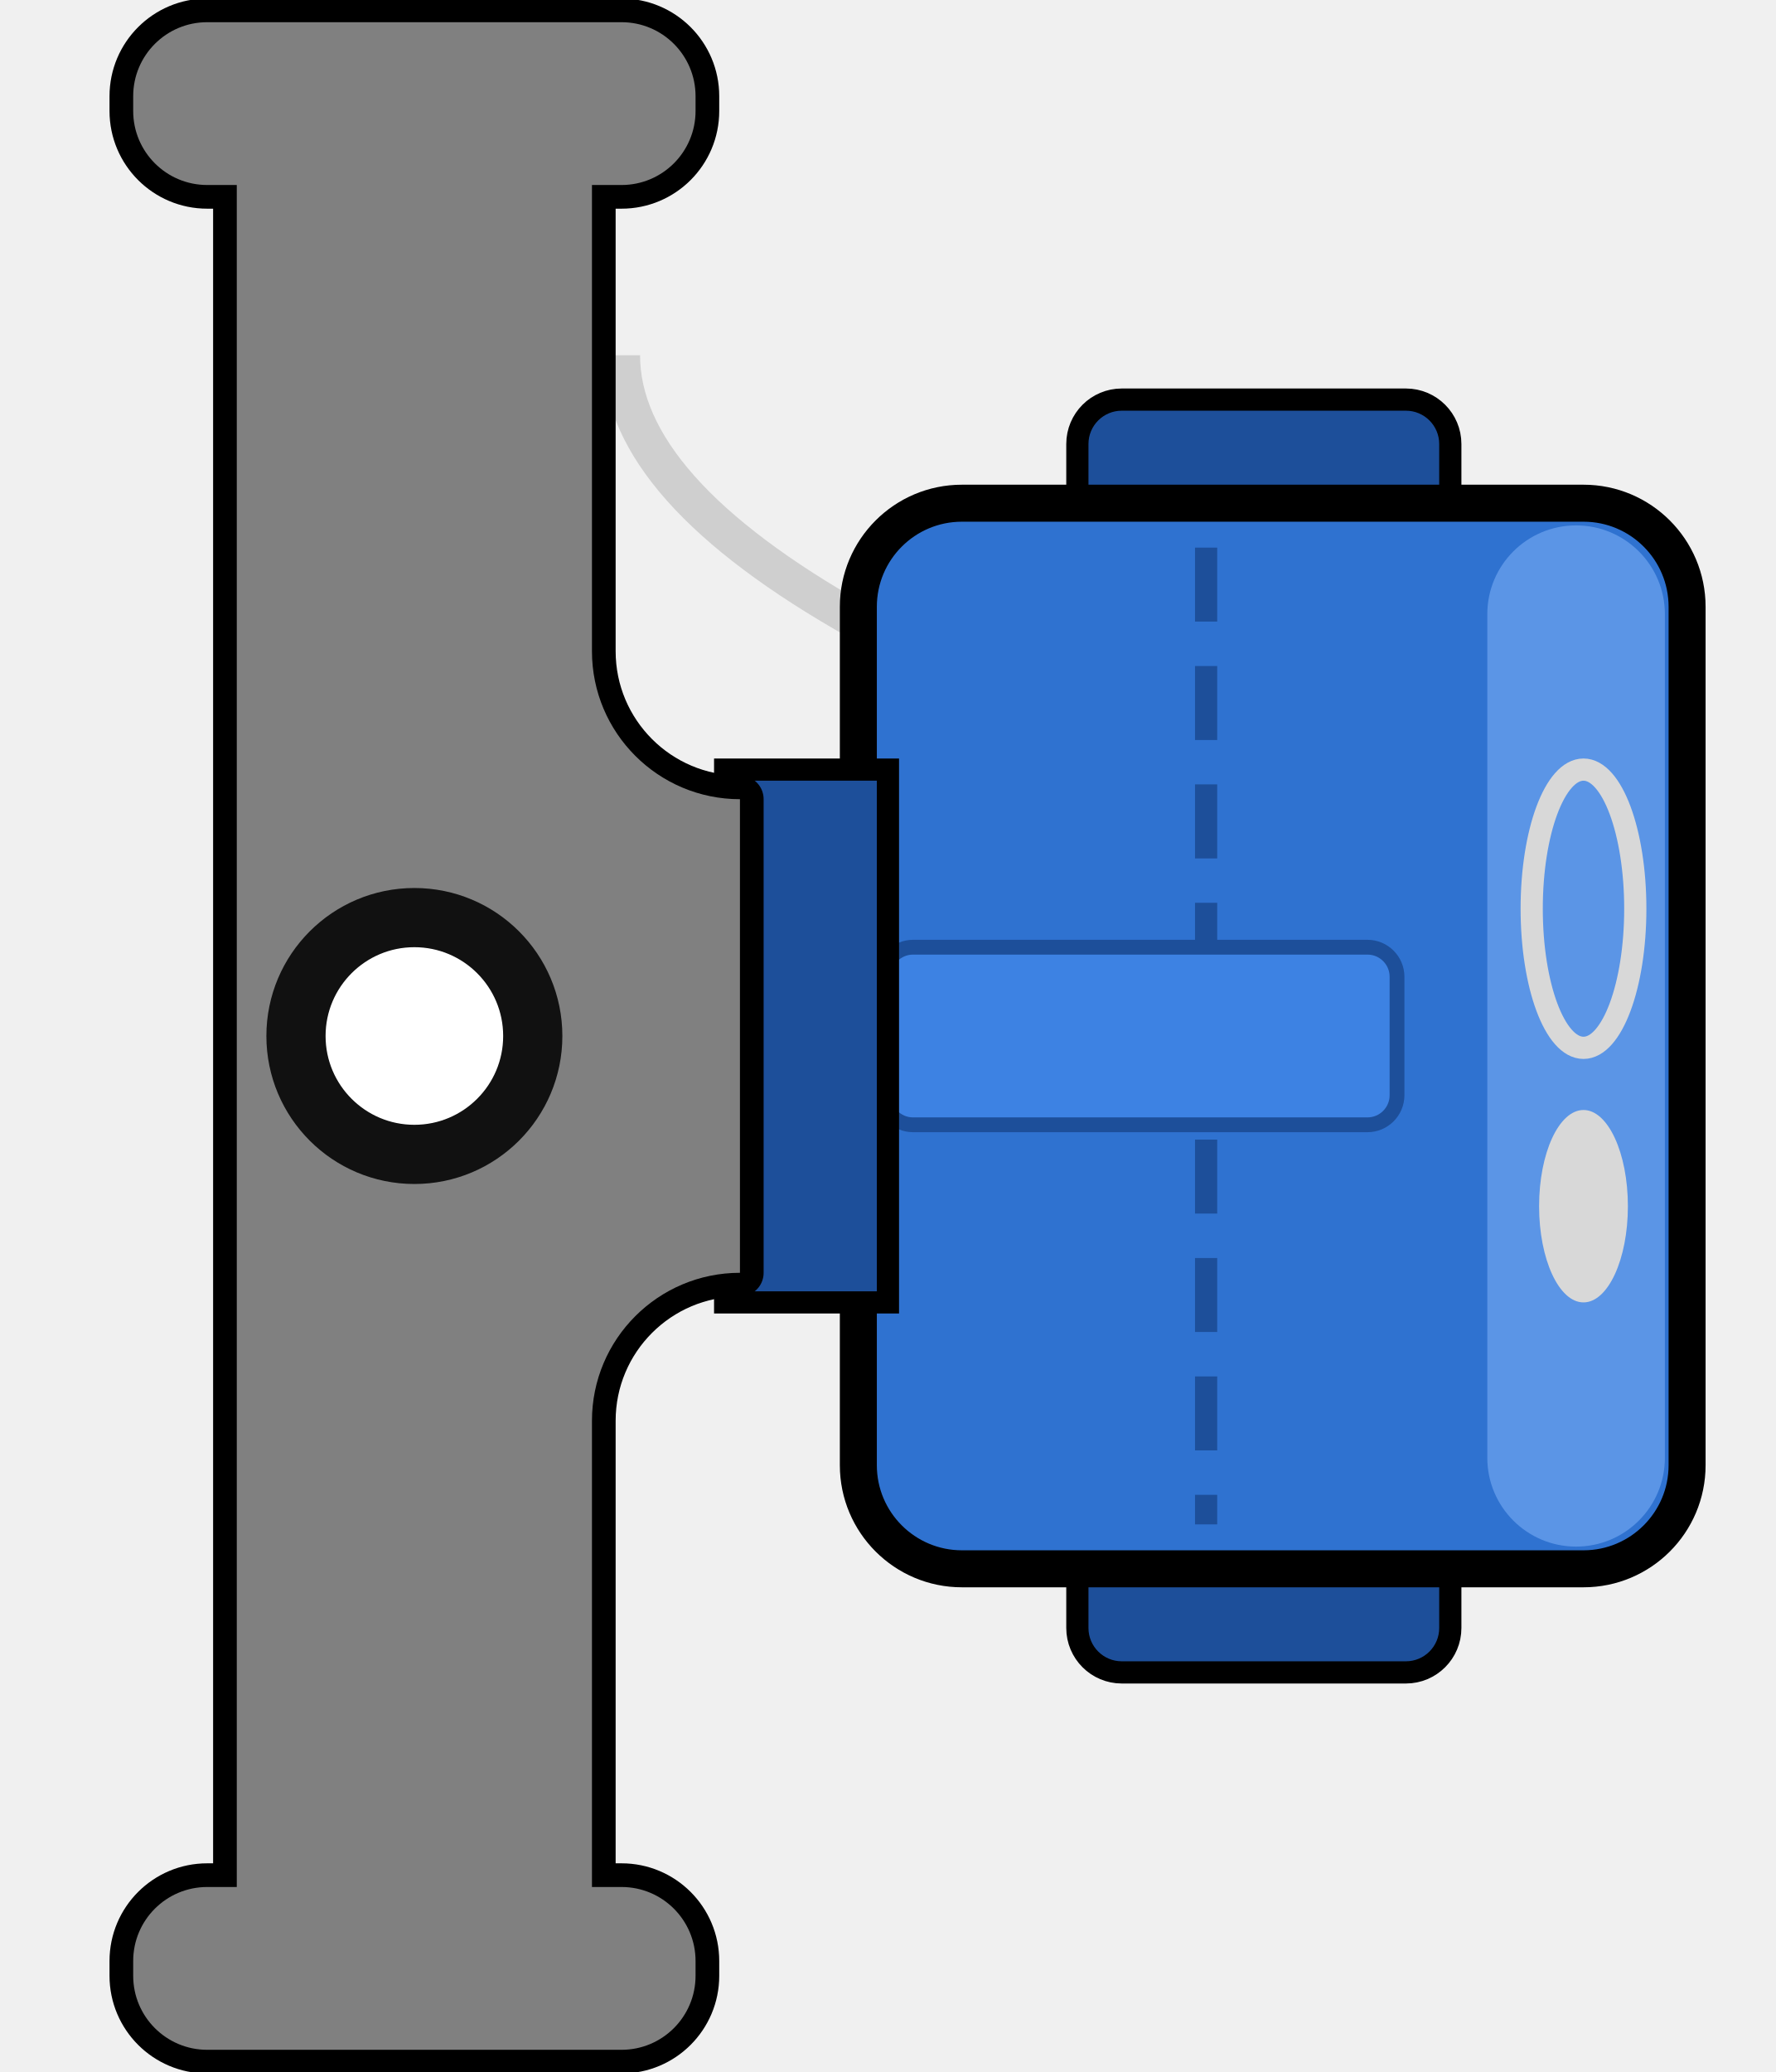
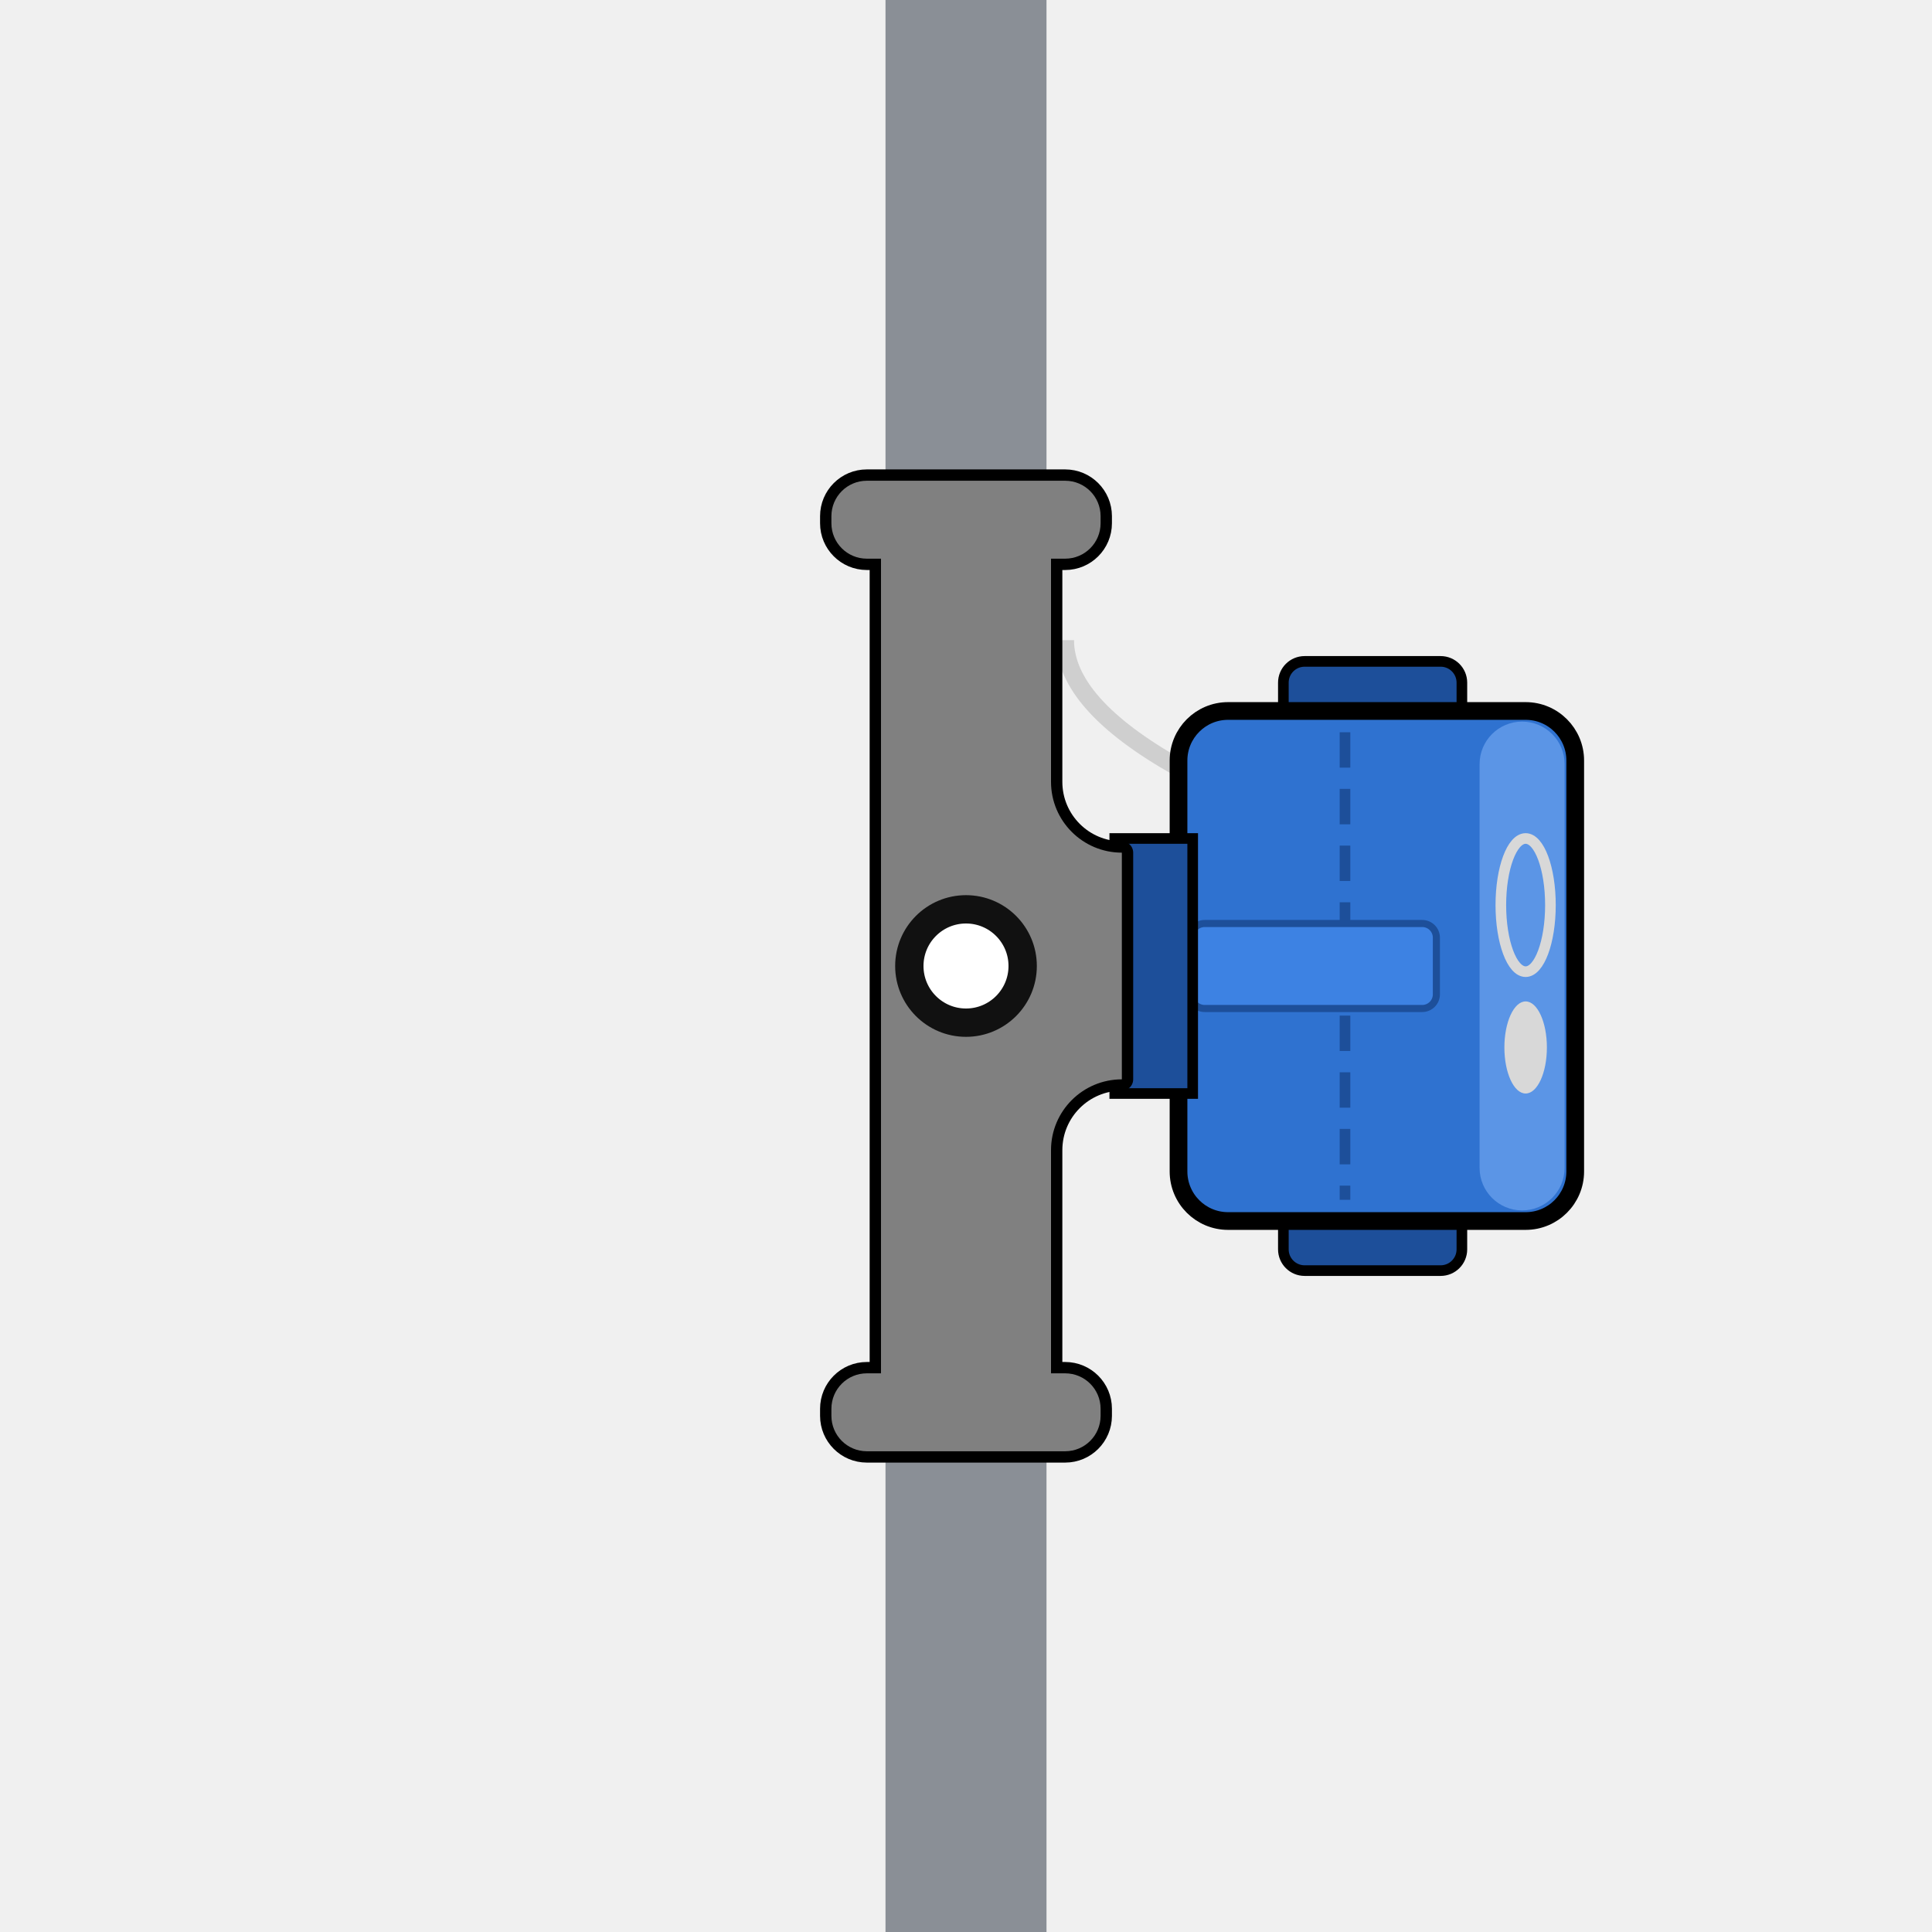
- <svg xmlns="http://www.w3.org/2000/svg" viewBox="0 0 120 140">
-   <g transform="translate(120 0) rotate(90)">
-     <path d="M42 62 Q33.0 78 24 78" fill="none" stroke="#cfcfcf" stroke-width="2.5" />
-     <rect x="27" y="22" width="86" height="25.2" rx="3" fill="#1d4f9a" stroke="#000" stroke-width="1.5" />
-     <rect x="34" y="6" width="72" height="56" rx="7" fill="#2f72d0" stroke="#000" stroke-width="2.5" />
-     <rect x="35.5" y="7.5" width="69" height="12" rx="6" fill="#5b95e6" />
-     <ellipse cx="61.4" cy="13" rx="9.4" ry="3.5" fill="none" stroke="#d8d8d8" stroke-width="1.5" />
-     <ellipse cx="81.5" cy="13" rx="6.5" ry="3" fill="#d8d8d8" />
-     <path d="M37 38.5 H103" stroke="#1d4f9a" stroke-width="1.5" stroke-dasharray="5 3" />
-     <rect x="64.0" y="25.6" width="12" height="34.7" rx="2" fill="#3d82e3" stroke="#1d4f9a" stroke-width="1" />
-     <rect x="52" y="60" width="36" height="11" fill="#1d4f9a" stroke="#000" stroke-width="1.5" />
-     <g fill="#000" stroke="#000" stroke-width="3.2" stroke-linejoin="round">
-       <path d="M12 80 H44 A10 10 0 0 0 54 70 H86 A10 10 0 0 0 96 80 H128 V104 H12 Z" />
-       <rect x="0" y="-19" width="11" height="38" rx="5" transform="translate(1.50 92.00) rotate(0.00)" />
-       <rect x="0" y="-19" width="11" height="38" rx="5" transform="translate(138.50 92.00) rotate(180.00)" />
+ <svg xmlns="http://www.w3.org/2000/svg" viewBox="0 0 300 300" data-valve-standard="1">
+   <rect x="137.5" y="0" width="25" height="74" fill="#8a8f96" />
+   <rect x="137.5" y="226" width="25" height="74" fill="#8a8f96" />
+   <g transform="translate(119.2 73) scale(1.1)">
+     <g transform="translate(120 0) rotate(90)">
+       <path d="M42 62 Q33.0 78 24 78" fill="none" stroke="#cfcfcf" stroke-width="2.5" />
+       <rect x="27" y="22" width="86" height="25.2" rx="3" fill="#1d4f9a" stroke="#000" stroke-width="1.5" />
+       <rect x="34" y="6" width="72" height="56" rx="7" fill="#2f72d0" stroke="#000" stroke-width="2.5" />
+       <rect x="35.5" y="7.5" width="69" height="12" rx="6" fill="#5b95e6" />
+       <ellipse cx="61.4" cy="13" rx="9.4" ry="3.5" fill="none" stroke="#d8d8d8" stroke-width="1.5" />
+       <ellipse cx="81.5" cy="13" rx="6.5" ry="3" fill="#d8d8d8" />
+       <path d="M37 38.5 H103" stroke="#1d4f9a" stroke-width="1.5" stroke-dasharray="5 3" />
+       <rect x="64.0" y="25.6" width="12" height="34.7" rx="2" fill="#3d82e3" stroke="#1d4f9a" stroke-width="1" />
+       <rect x="52" y="60" width="36" height="11" fill="#1d4f9a" stroke="#000" stroke-width="1.5" />
+       <g fill="#000" stroke="#000" stroke-width="3.2" stroke-linejoin="round">
+         <path d="M12 80 H44 A10 10 0 0 0 54 70 H86 A10 10 0 0 0 96 80 H128 V104 H12 Z" />
+         <rect x="0" y="-19" width="11" height="38" rx="5" transform="translate(1.50 92.00) rotate(0.00)" />
+         <rect x="0" y="-19" width="11" height="38" rx="5" transform="translate(138.50 92.00) rotate(180.00)" />
+       </g>
+       <g fill="#808080">
+         <path d="M12 80 H44 A10 10 0 0 0 54 70 H86 A10 10 0 0 0 96 80 H128 V104 H12 Z" />
+         <rect x="0" y="-19" width="11" height="38" rx="5" transform="translate(1.50 92.00) rotate(0.00)" />
+         <rect x="0" y="-19" width="11" height="38" rx="5" transform="translate(138.50 92.00) rotate(180.00)" />
+       </g>
+       <circle cx="70" cy="92" r="8" fill="#fff" stroke="#111" stroke-width="4" />
    </g>
-     <g fill="#808080">
-       <path d="M12 80 H44 A10 10 0 0 0 54 70 H86 A10 10 0 0 0 96 80 H128 V104 H12 Z" />
-       <rect x="0" y="-19" width="11" height="38" rx="5" transform="translate(1.50 92.00) rotate(0.00)" />
-       <rect x="0" y="-19" width="11" height="38" rx="5" transform="translate(138.50 92.00) rotate(180.00)" />
-     </g>
-     <circle cx="70" cy="92" r="8" fill="#fff" stroke="#111" stroke-width="4" />
  </g>
</svg>
